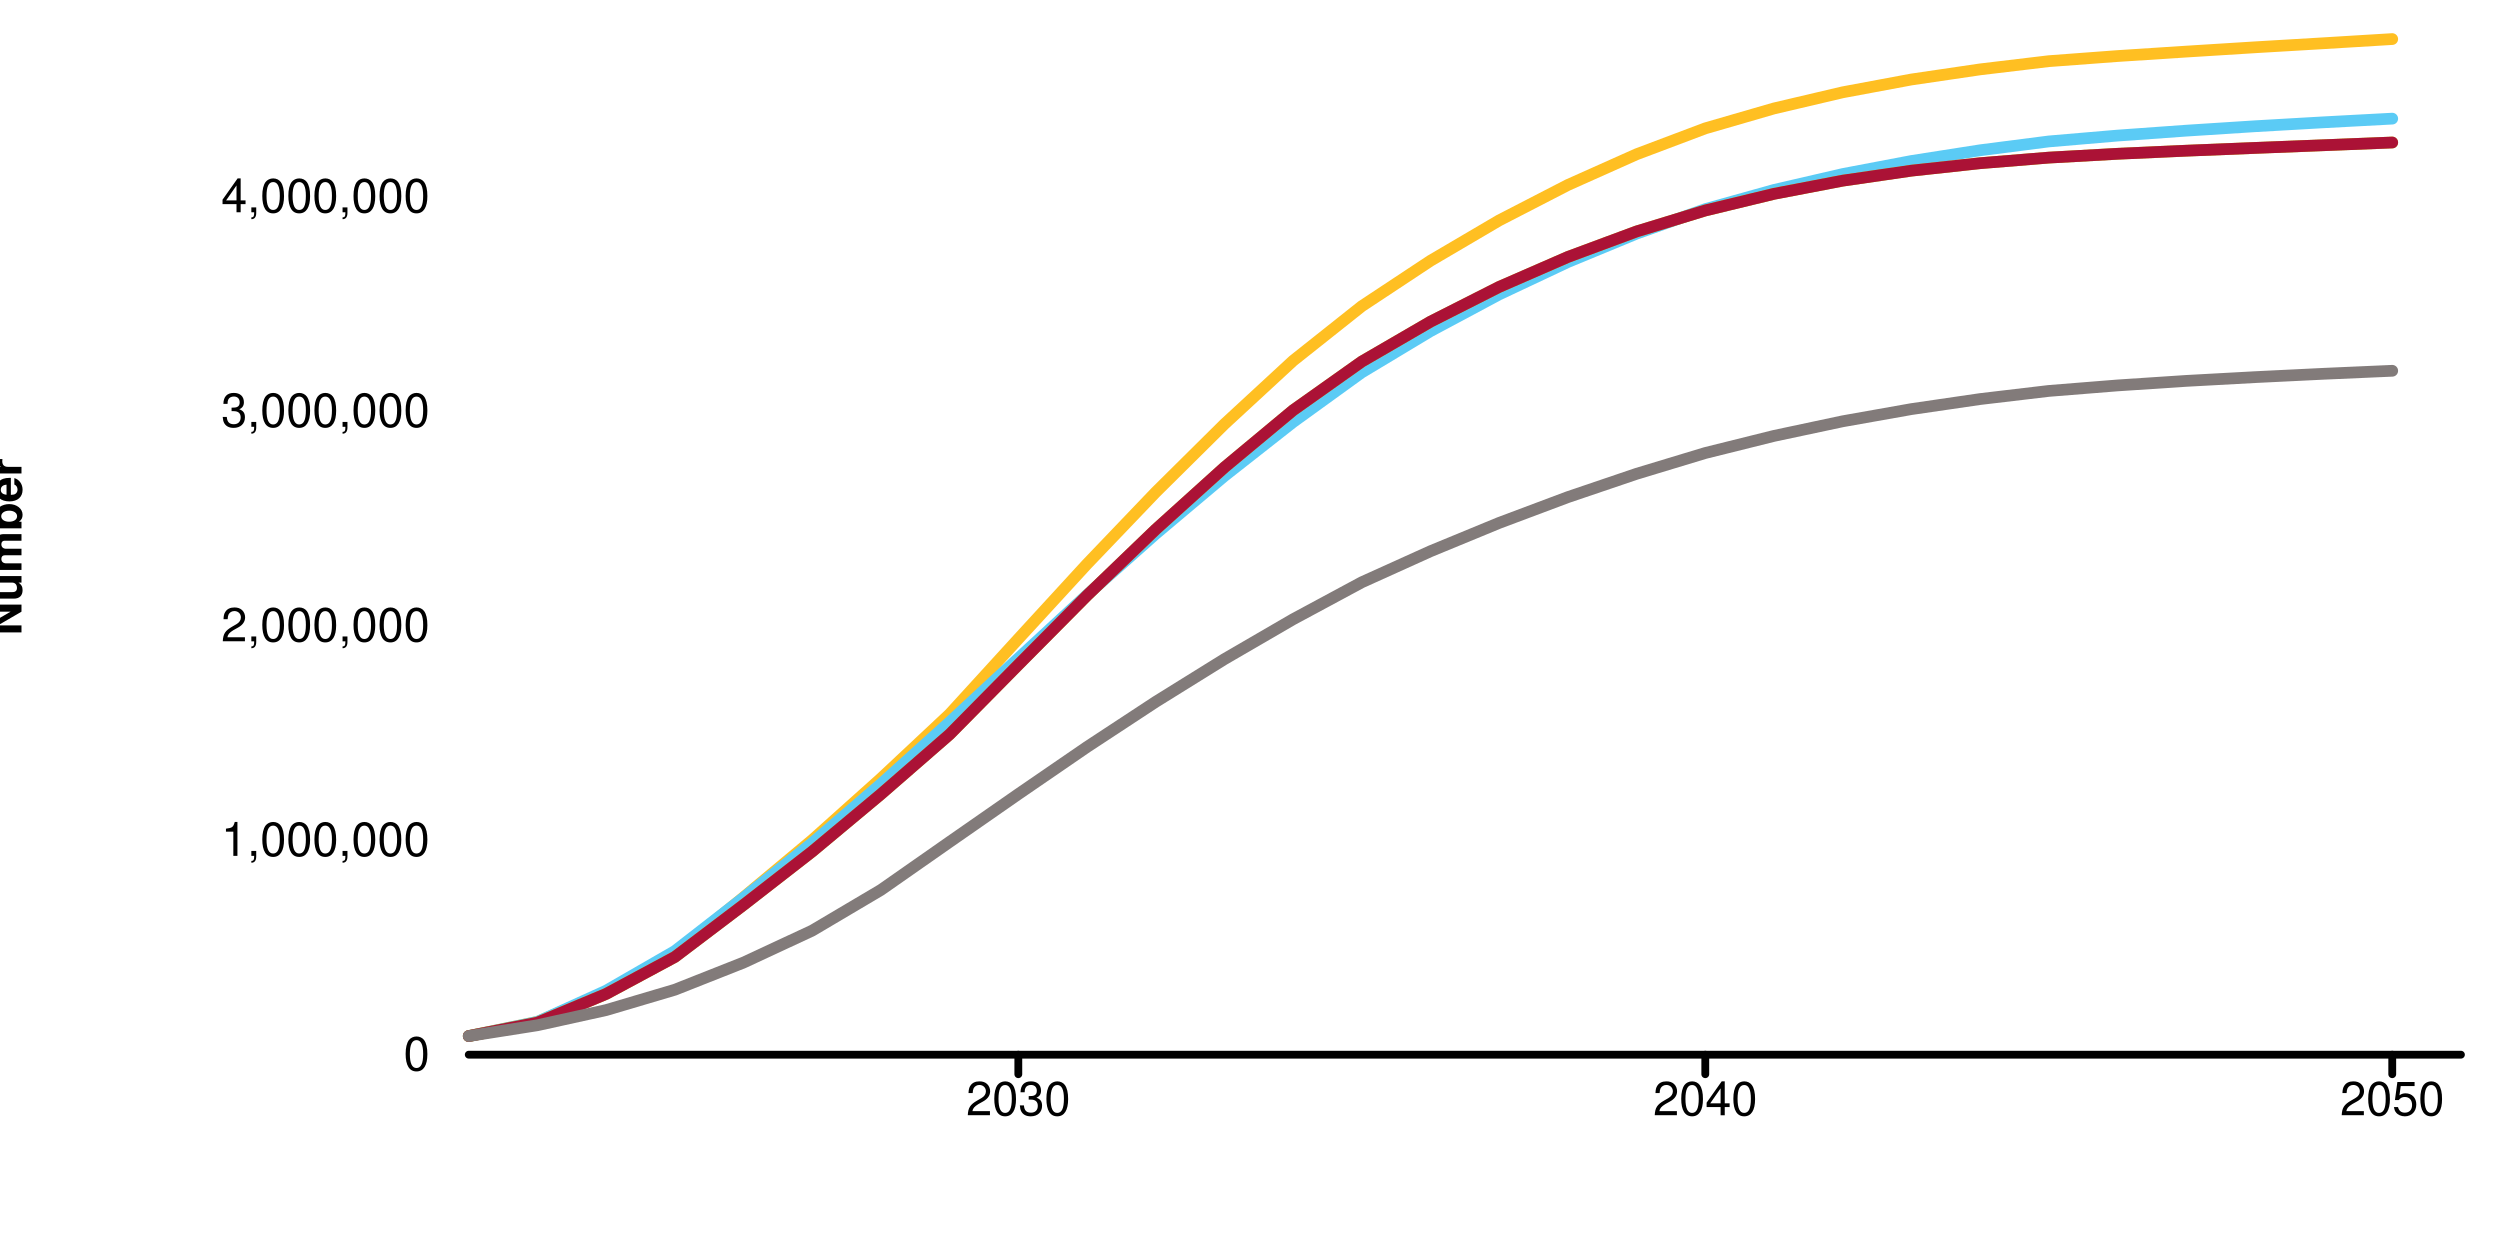
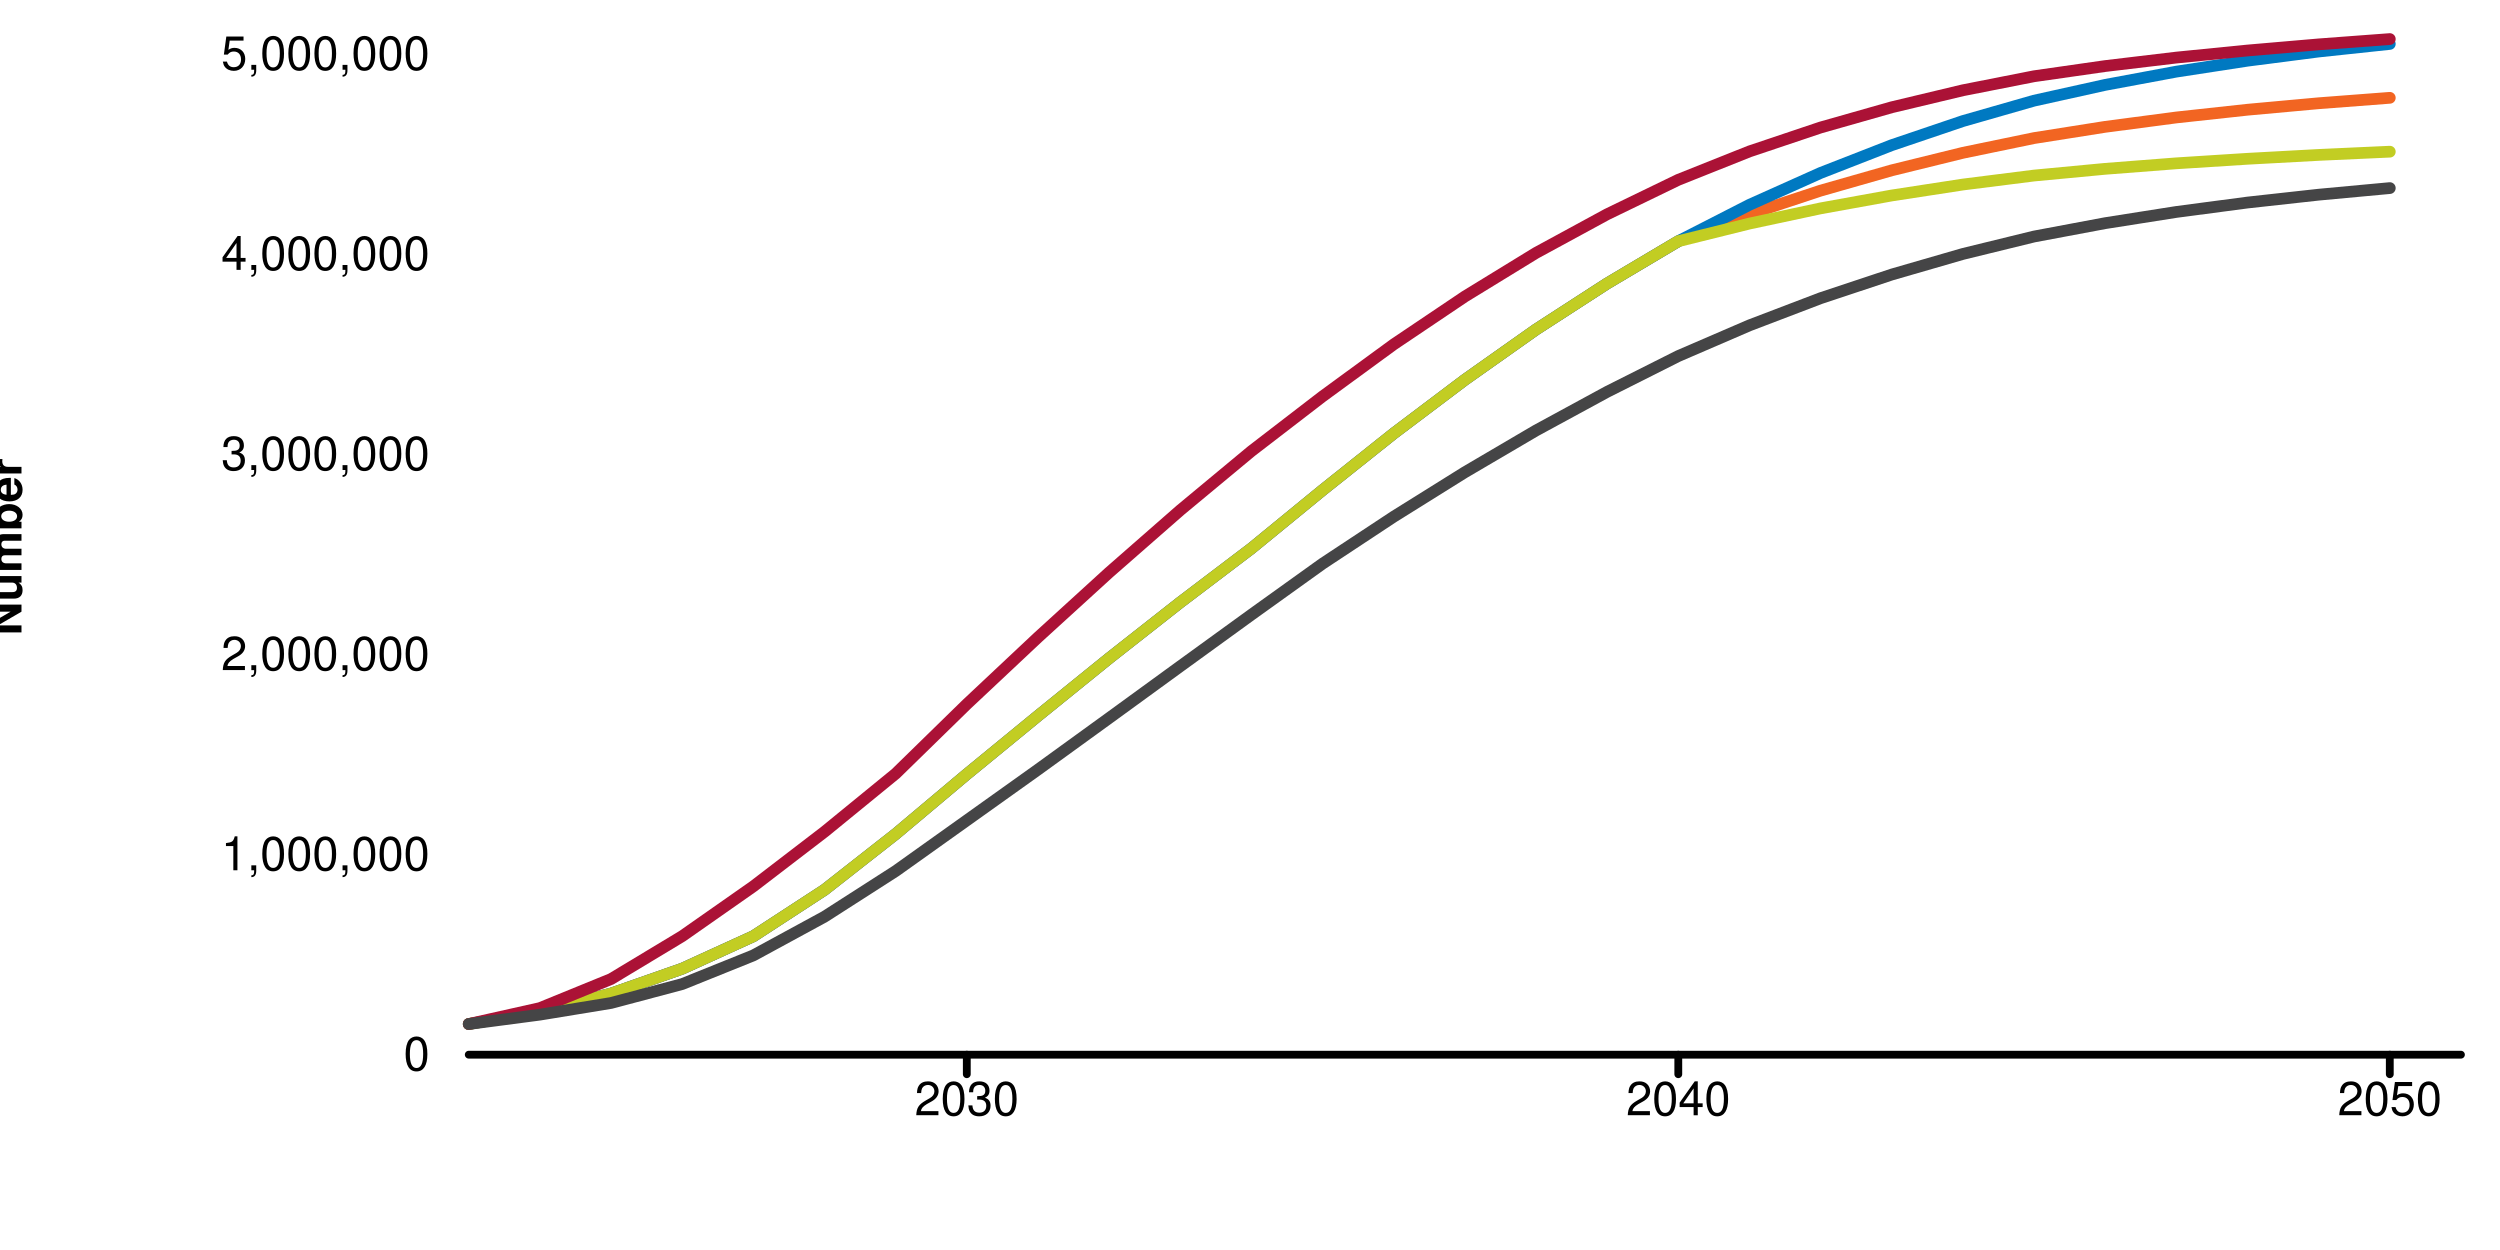
<svg xmlns="http://www.w3.org/2000/svg" width="640" height="320" viewBox="0 0 640 320" style="overflow:display" preserveAspectRatio="xMinYMin meet" overflow="visible">
  <defs>
    <style>
	.data-series path.line { fill-opacity: 0; }
	.data-series path.line.dotted { stroke-dasharray: 12 20 }
	.data-series circle { display: none; }
	.data-series:hover path.line, .data-series.on path.line { stroke-width: 5; }
	.data-series:hover circle, .data-series.on circle { display: inline; }
	.data-series circle:hover, .data-series circle.on { r: 6px!important; fill: black; }
	.grid { font-family: "Helvetica Neue",Helvetica,Arial,"Lucida Grande",sans-serif; }
	.grid line { stroke: rgb(0,0,0); stroke-width: 2; stroke-linecap: round; }
	.grid.grid-x text { text-anchor: middle; dominant-baseline: hanging; transform: translateY(10px); }
	.grid.grid-y text { text-anchor: end; dominant-baseline: middle; transform: translateX(-10px); }
	</style>
  </defs>
  <g class="grid grid-y">
    <line x1="120" y1="270" x2="630" y2="270" data-left="120" />
    <text x="120" y="270" text-anchor="end">0</text>
-     <text x="120" y="215.084" text-anchor="end">1,000,000</text>
-     <text x="120" y="160.168" text-anchor="end">2,000,000</text>
-     <text x="120" y="105.252" text-anchor="end">3,000,000</text>
-     <text x="120" y="50.336" text-anchor="end">4,000,000</text>
+     <text x="120" y="218.77" text-anchor="end">1,000,000</text>
+     <text x="120" y="167.54" text-anchor="end">2,000,000</text>
+     <text x="120" y="116.31" text-anchor="end">3,000,000</text>
+     <text x="120" y="65.08" text-anchor="end">4,000,000</text>
+     <text x="120" y="13.85" text-anchor="end">5,000,000</text>
    <text style="text-anchor:middle;dominant-baseline:hanging;font-weight:bold;transform: translateY(140px) rotate(-90deg);">Number</text>
  </g>
  <g class="grid grid-x">
-     <line class="tick" x1="260.69" y1="270" x2="260.69" y2="275" />
-     <text x="260.69" y="270" text-anchor="middle">2030</text>
-     <line class="tick" x1="436.552" y1="270" x2="436.552" y2="275" />
-     <text x="436.552" y="270" text-anchor="middle">2040</text>
-     <line class="tick" x1="612.414" y1="270" x2="612.414" y2="275" />
-     <text x="612.414" y="270" text-anchor="middle">2050</text>
+     <line class="tick" x1="247.5" y1="270" x2="247.5" y2="275" />
+     <text x="247.5" y="270" text-anchor="middle">2030</text>
+     <line class="tick" x1="429.643" y1="270" x2="429.643" y2="275" />
+     <text x="429.643" y="270" text-anchor="middle">2040</text>
+     <line class="tick" x1="611.786" y1="270" x2="611.786" y2="275" />
+     <text x="611.786" y="270" text-anchor="middle">2050</text>
    <text style="text-anchor:middle;dominant-baseline:hanging;font-weight:bold;transform: translateY(140px) rotate(-90deg);" />
  </g>
-   <g data-scenario="consumer-transformation" class="data-series">
-     <path d="M 120.00,265.23L 137.59,261.60L 155.17,253.97L 172.76,244.02L 190.34,229.71L 207.93,215.04L 225.52,199.29L 243.10,182.82L 260.69,163.55L 278.28,144.39L 295.86,126.01L 313.45,108.58L 331.03,92.35L 348.62,78.38L 366.21,66.75L 383.79,56.42L 401.38,47.35L 418.97,39.49L 436.55,32.86L 454.14,27.76L 471.72,23.63L 489.31,20.35L 506.90,17.76L 524.48,15.66L 542.07,14.35L 559.66,13.21L 577.24,12.11L 594.83,11.07L 612.41,10.00" id="Consumer Transformation" class="line" stroke="#FFBF22" stroke-width="3" stroke-linecap="round" />
-     <circle cx="120.00" cy="265.23" data-y="86795" data-x="2022" r="4" fill="#FFBF22" />
-     <circle cx="137.59" cy="261.60" data-y="153049" data-x="2023" r="4" fill="#FFBF22" />
-     <circle cx="155.17" cy="253.97" data-y="291878" data-x="2024" r="4" fill="#FFBF22" />
-     <circle cx="172.76" cy="244.02" data-y="472997" data-x="2025" r="4" fill="#FFBF22" />
-     <circle cx="190.34" cy="229.71" data-y="733675" data-x="2026" r="4" fill="#FFBF22" />
-     <circle cx="207.93" cy="215.04" data-y="1000837" data-x="2027" r="4" fill="#FFBF22" />
-     <circle cx="225.52" cy="199.29" data-y="1287530" data-x="2028" r="4" fill="#FFBF22" />
-     <circle cx="243.10" cy="182.82" data-y="1587474" data-x="2029" r="4" fill="#FFBF22" />
-     <circle cx="260.69" cy="163.55" data-y="1938473" data-x="2030" r="4" fill="#FFBF22" />
-     <circle cx="278.28" cy="144.39" data-y="2287355" data-x="2031" r="4" fill="#FFBF22" />
-     <circle cx="295.86" cy="126.01" data-y="2622073" data-x="2032" r="4" fill="#FFBF22" />
-     <circle cx="313.45" cy="108.58" data-y="2939315" data-x="2033" r="4" fill="#FFBF22" />
-     <circle cx="331.03" cy="92.35" data-y="3234856" data-x="2034" r="4" fill="#FFBF22" />
-     <circle cx="348.62" cy="78.38" data-y="3489277" data-x="2035" r="4" fill="#FFBF22" />
-     <circle cx="366.21" cy="66.75" data-y="3701156" data-x="2036" r="4" fill="#FFBF22" />
-     <circle cx="383.79" cy="56.42" data-y="3889277" data-x="2037" r="4" fill="#FFBF22" />
-     <circle cx="401.38" cy="47.35" data-y="4054326" data-x="2038" r="4" fill="#FFBF22" />
-     <circle cx="418.97" cy="39.49" data-y="4197444" data-x="2039" r="4" fill="#FFBF22" />
-     <circle cx="436.55" cy="32.86" data-y="4318289" data-x="2040" r="4" fill="#FFBF22" />
-     <circle cx="454.14" cy="27.76" data-y="4411151" data-x="2041" r="4" fill="#FFBF22" />
-     <circle cx="471.72" cy="23.63" data-y="4486308" data-x="2042" r="4" fill="#FFBF22" />
-     <circle cx="489.31" cy="20.35" data-y="4546045" data-x="2043" r="4" fill="#FFBF22" />
-     <circle cx="506.90" cy="17.76" data-y="4593218" data-x="2044" r="4" fill="#FFBF22" />
-     <circle cx="524.48" cy="15.66" data-y="4631368" data-x="2045" r="4" fill="#FFBF22" />
-     <circle cx="542.07" cy="14.35" data-y="4655354" data-x="2046" r="4" fill="#FFBF22" />
-     <circle cx="559.66" cy="13.21" data-y="4676142" data-x="2047" r="4" fill="#FFBF22" />
-     <circle cx="577.24" cy="12.11" data-y="4696131" data-x="2048" r="4" fill="#FFBF22" />
-     <circle cx="594.83" cy="11.07" data-y="4715092" data-x="2049" r="4" fill="#FFBF22" />
-     <circle cx="612.41" cy="10.00" data-y="4734509" data-x="2050" r="4" fill="#FFBF22" />
+   <g data-scenario="electric-engagement" class="data-series">
+     <path d="M 120.00,262.15L 138.21,259.00L 156.43,254.36L 174.64,247.98L 192.86,239.67L 211.07,227.80L 229.29,213.51L 247.50,198.20L 265.71,183.27L 283.93,168.52L 302.14,154.21L 320.36,140.39L 338.57,125.48L 356.79,110.96L 375.00,97.23L 393.21,84.36L 411.43,72.57L 429.64,61.75L 447.86,54.83L 466.07,48.80L 484.29,43.60L 502.50,39.12L 520.71,35.35L 538.93,32.47L 557.14,30.07L 575.36,28.09L 593.57,26.43L 611.79,25.04" id="Electric Engagement" class="line" stroke="#F26522" stroke-width="3" stroke-linecap="round" />
+     <circle cx="120.00" cy="262.15" data-y="153318" data-x="2023" r="4" fill="#F26522" />
+     <circle cx="138.21" cy="259.00" data-y="214646" data-x="2024" r="4" fill="#F26522" />
+     <circle cx="156.43" cy="254.36" data-y="305265" data-x="2025" r="4" fill="#F26522" />
+     <circle cx="174.64" cy="247.98" data-y="429877" data-x="2026" r="4" fill="#F26522" />
+     <circle cx="192.86" cy="239.67" data-y="592111" data-x="2027" r="4" fill="#F26522" />
+     <circle cx="211.07" cy="227.80" data-y="823823" data-x="2028" r="4" fill="#F26522" />
+     <circle cx="229.29" cy="213.51" data-y="1102746" data-x="2029" r="4" fill="#F26522" />
+     <circle cx="247.50" cy="198.20" data-y="1401426" data-x="2030" r="4" fill="#F26522" />
+     <circle cx="265.71" cy="183.27" data-y="1692952" data-x="2031" r="4" fill="#F26522" />
+     <circle cx="283.93" cy="168.52" data-y="1980784" data-x="2032" r="4" fill="#F26522" />
+     <circle cx="302.14" cy="154.21" data-y="2260174" data-x="2033" r="4" fill="#F26522" />
+     <circle cx="320.36" cy="140.39" data-y="2529934" data-x="2034" r="4" fill="#F26522" />
+     <circle cx="338.57" cy="125.48" data-y="2821060" data-x="2035" r="4" fill="#F26522" />
+     <circle cx="356.79" cy="110.96" data-y="3104471" data-x="2036" r="4" fill="#F26522" />
+     <circle cx="375.00" cy="97.23" data-y="3372408" data-x="2037" r="4" fill="#F26522" />
+     <circle cx="393.21" cy="84.36" data-y="3623689" data-x="2038" r="4" fill="#F26522" />
+     <circle cx="411.43" cy="72.57" data-y="3853701" data-x="2039" r="4" fill="#F26522" />
+     <circle cx="429.64" cy="61.75" data-y="4064963" data-x="2040" r="4" fill="#F26522" />
+     <circle cx="447.86" cy="54.83" data-y="4200089" data-x="2041" r="4" fill="#F26522" />
+     <circle cx="466.07" cy="48.80" data-y="4317680" data-x="2042" r="4" fill="#F26522" />
+     <circle cx="484.29" cy="43.60" data-y="4419258" data-x="2043" r="4" fill="#F26522" />
+     <circle cx="502.50" cy="39.12" data-y="4506781" data-x="2044" r="4" fill="#F26522" />
+     <circle cx="520.71" cy="35.35" data-y="4580279" data-x="2045" r="4" fill="#F26522" />
+     <circle cx="538.93" cy="32.47" data-y="4636448" data-x="2046" r="4" fill="#F26522" />
+     <circle cx="557.14" cy="30.07" data-y="4683300" data-x="2047" r="4" fill="#F26522" />
+     <circle cx="575.36" cy="28.09" data-y="4721947" data-x="2048" r="4" fill="#F26522" />
+     <circle cx="593.57" cy="26.43" data-y="4754513" data-x="2049" r="4" fill="#F26522" />
+     <circle cx="611.79" cy="25.04" data-y="4781607" data-x="2050" r="4" fill="#F26522" />
  </g>
-   <g data-scenario="system-transformation" class="data-series">
-     <path d="M 120.00,265.23L 137.59,261.59L 155.17,253.61L 172.76,243.47L 190.34,229.82L 207.93,215.79L 225.52,200.70L 243.10,184.86L 260.69,168.53L 278.28,152.29L 295.86,136.67L 313.45,121.86L 331.03,108.05L 348.62,95.33L 366.21,84.76L 383.79,75.36L 401.38,67.07L 418.97,59.80L 436.55,53.54L 454.14,48.63L 471.72,44.56L 489.31,41.22L 506.90,38.47L 524.48,36.21L 542.07,34.71L 559.66,33.45L 577.24,32.32L 594.83,31.31L 612.41,30.37" id="System Transformation" class="line" stroke="#5BCBF5" stroke-width="3" stroke-linecap="round" />
-     <circle cx="120.00" cy="265.23" data-y="86795" data-x="2022" r="4" fill="#5BCBF5" />
-     <circle cx="137.59" cy="261.59" data-y="153129" data-x="2023" r="4" fill="#5BCBF5" />
-     <circle cx="155.17" cy="253.61" data-y="298536" data-x="2024" r="4" fill="#5BCBF5" />
-     <circle cx="172.76" cy="243.47" data-y="483066" data-x="2025" r="4" fill="#5BCBF5" />
-     <circle cx="190.34" cy="229.82" data-y="731753" data-x="2026" r="4" fill="#5BCBF5" />
-     <circle cx="207.93" cy="215.79" data-y="987150" data-x="2027" r="4" fill="#5BCBF5" />
-     <circle cx="225.52" cy="200.70" data-y="1261965" data-x="2028" r="4" fill="#5BCBF5" />
-     <circle cx="243.10" cy="184.86" data-y="1550371" data-x="2029" r="4" fill="#5BCBF5" />
-     <circle cx="260.69" cy="168.53" data-y="1847688" data-x="2030" r="4" fill="#5BCBF5" />
-     <circle cx="278.28" cy="152.29" data-y="2143384" data-x="2031" r="4" fill="#5BCBF5" />
-     <circle cx="295.86" cy="136.67" data-y="2427887" data-x="2032" r="4" fill="#5BCBF5" />
-     <circle cx="313.45" cy="121.86" data-y="2697655" data-x="2033" r="4" fill="#5BCBF5" />
-     <circle cx="331.03" cy="108.05" data-y="2949034" data-x="2034" r="4" fill="#5BCBF5" />
-     <circle cx="348.62" cy="95.33" data-y="3180653" data-x="2035" r="4" fill="#5BCBF5" />
-     <circle cx="366.21" cy="84.76" data-y="3373114" data-x="2036" r="4" fill="#5BCBF5" />
-     <circle cx="383.79" cy="75.36" data-y="3544331" data-x="2037" r="4" fill="#5BCBF5" />
-     <circle cx="401.38" cy="67.07" data-y="3695330" data-x="2038" r="4" fill="#5BCBF5" />
-     <circle cx="418.97" cy="59.80" data-y="3827598" data-x="2039" r="4" fill="#5BCBF5" />
-     <circle cx="436.55" cy="53.54" data-y="3941590" data-x="2040" r="4" fill="#5BCBF5" />
-     <circle cx="454.14" cy="48.63" data-y="4031025" data-x="2041" r="4" fill="#5BCBF5" />
-     <circle cx="471.72" cy="44.56" data-y="4105154" data-x="2042" r="4" fill="#5BCBF5" />
-     <circle cx="489.31" cy="41.22" data-y="4166033" data-x="2043" r="4" fill="#5BCBF5" />
-     <circle cx="506.90" cy="38.47" data-y="4216062" data-x="2044" r="4" fill="#5BCBF5" />
-     <circle cx="524.48" cy="36.21" data-y="4257296" data-x="2045" r="4" fill="#5BCBF5" />
-     <circle cx="542.07" cy="34.71" data-y="4284594" data-x="2046" r="4" fill="#5BCBF5" />
-     <circle cx="559.66" cy="33.45" data-y="4307438" data-x="2047" r="4" fill="#5BCBF5" />
-     <circle cx="577.24" cy="32.32" data-y="4327998" data-x="2048" r="4" fill="#5BCBF5" />
-     <circle cx="594.83" cy="31.31" data-y="4346502" data-x="2049" r="4" fill="#5BCBF5" />
-     <circle cx="612.41" cy="30.37" data-y="4363521" data-x="2050" r="4" fill="#5BCBF5" />
+   <g data-scenario="hydrogen-evolution" class="data-series">
+     <path d="M 120.00,262.15L 138.21,259.00L 156.43,254.36L 174.64,247.98L 192.86,239.67L 211.07,227.80L 229.29,213.51L 247.50,198.20L 265.71,183.27L 283.93,168.52L 302.14,154.21L 320.36,140.39L 338.57,125.48L 356.79,110.96L 375.00,97.23L 393.21,84.36L 411.43,72.57L 429.64,61.75L 447.86,52.43L 466.07,44.27L 484.29,37.16L 502.50,30.99L 520.71,25.77L 538.93,21.73L 557.14,18.34L 575.36,15.54L 593.57,13.19L 611.79,11.25" id="Hydrogen Evolution" class="line" stroke="#0079C1" stroke-width="3" stroke-linecap="round" />
+     <circle cx="120.00" cy="262.15" data-y="153318" data-x="2023" r="4" fill="#0079C1" />
+     <circle cx="138.21" cy="259.00" data-y="214646" data-x="2024" r="4" fill="#0079C1" />
+     <circle cx="156.43" cy="254.36" data-y="305265" data-x="2025" r="4" fill="#0079C1" />
+     <circle cx="174.64" cy="247.98" data-y="429877" data-x="2026" r="4" fill="#0079C1" />
+     <circle cx="192.86" cy="239.67" data-y="592111" data-x="2027" r="4" fill="#0079C1" />
+     <circle cx="211.07" cy="227.80" data-y="823823" data-x="2028" r="4" fill="#0079C1" />
+     <circle cx="229.29" cy="213.51" data-y="1102746" data-x="2029" r="4" fill="#0079C1" />
+     <circle cx="247.50" cy="198.20" data-y="1401426" data-x="2030" r="4" fill="#0079C1" />
+     <circle cx="265.71" cy="183.27" data-y="1692952" data-x="2031" r="4" fill="#0079C1" />
+     <circle cx="283.93" cy="168.52" data-y="1980784" data-x="2032" r="4" fill="#0079C1" />
+     <circle cx="302.14" cy="154.21" data-y="2260174" data-x="2033" r="4" fill="#0079C1" />
+     <circle cx="320.36" cy="140.39" data-y="2529934" data-x="2034" r="4" fill="#0079C1" />
+     <circle cx="338.57" cy="125.48" data-y="2821060" data-x="2035" r="4" fill="#0079C1" />
+     <circle cx="356.79" cy="110.96" data-y="3104471" data-x="2036" r="4" fill="#0079C1" />
+     <circle cx="375.00" cy="97.23" data-y="3372408" data-x="2037" r="4" fill="#0079C1" />
+     <circle cx="393.21" cy="84.36" data-y="3623689" data-x="2038" r="4" fill="#0079C1" />
+     <circle cx="411.43" cy="72.57" data-y="3853701" data-x="2039" r="4" fill="#0079C1" />
+     <circle cx="429.64" cy="61.75" data-y="4064963" data-x="2040" r="4" fill="#0079C1" />
+     <circle cx="447.86" cy="52.43" data-y="4246885" data-x="2041" r="4" fill="#0079C1" />
+     <circle cx="466.07" cy="44.27" data-y="4406242" data-x="2042" r="4" fill="#0079C1" />
+     <circle cx="484.29" cy="37.16" data-y="4544987" data-x="2043" r="4" fill="#0079C1" />
+     <circle cx="502.50" cy="30.99" data-y="4665378" data-x="2044" r="4" fill="#0079C1" />
+     <circle cx="520.71" cy="25.77" data-y="4767398" data-x="2045" r="4" fill="#0079C1" />
+     <circle cx="538.93" cy="21.73" data-y="4846250" data-x="2046" r="4" fill="#0079C1" />
+     <circle cx="557.14" cy="18.34" data-y="4912320" data-x="2047" r="4" fill="#0079C1" />
+     <circle cx="575.36" cy="15.54" data-y="4966953" data-x="2048" r="4" fill="#0079C1" />
+     <circle cx="593.57" cy="13.19" data-y="5012818" data-x="2049" r="4" fill="#0079C1" />
+     <circle cx="611.79" cy="11.25" data-y="5050825" data-x="2050" r="4" fill="#0079C1" />
  </g>
-   <g data-scenario="leading-the-way" class="data-series">
-     <path d="M 120.00,265.23L 137.59,261.80L 155.17,254.44L 172.76,244.98L 190.34,231.66L 207.93,217.98L 225.52,203.30L 243.10,188.00L 260.69,170.18L 278.28,152.45L 295.86,135.54L 313.45,119.66L 331.03,105.03L 348.62,92.56L 366.21,82.35L 383.79,73.45L 401.38,65.78L 418.97,59.25L 436.55,53.88L 454.14,49.62L 471.72,46.25L 489.31,43.69L 506.90,41.78L 524.48,40.35L 542.07,39.37L 559.66,38.58L 577.24,37.87L 594.83,37.18L 612.41,36.48" id="Leading The Way" class="line" stroke="#C2CD23" stroke-width="3" stroke-linecap="round" />
-     <circle cx="120.00" cy="265.23" data-y="86795" data-x="2022" r="4" fill="#C2CD23" />
-     <circle cx="137.59" cy="261.80" data-y="149290" data-x="2023" r="4" fill="#C2CD23" />
-     <circle cx="155.17" cy="254.44" data-y="283327" data-x="2024" r="4" fill="#C2CD23" />
-     <circle cx="172.76" cy="244.98" data-y="455591" data-x="2025" r="4" fill="#C2CD23" />
-     <circle cx="190.34" cy="231.66" data-y="698142" data-x="2026" r="4" fill="#C2CD23" />
-     <circle cx="207.93" cy="217.98" data-y="947257" data-x="2027" r="4" fill="#C2CD23" />
-     <circle cx="225.52" cy="203.30" data-y="1214648" data-x="2028" r="4" fill="#C2CD23" />
-     <circle cx="243.10" cy="188.00" data-y="1493231" data-x="2029" r="4" fill="#C2CD23" />
-     <circle cx="260.69" cy="170.18" data-y="1817732" data-x="2030" r="4" fill="#C2CD23" />
-     <circle cx="278.28" cy="152.45" data-y="2140619" data-x="2031" r="4" fill="#C2CD23" />
-     <circle cx="295.86" cy="135.54" data-y="2448543" data-x="2032" r="4" fill="#C2CD23" />
-     <circle cx="313.45" cy="119.66" data-y="2737620" data-x="2033" r="4" fill="#C2CD23" />
-     <circle cx="331.03" cy="105.03" data-y="3004082" data-x="2034" r="4" fill="#C2CD23" />
-     <circle cx="348.62" cy="92.56" data-y="3231138" data-x="2035" r="4" fill="#C2CD23" />
-     <circle cx="366.21" cy="82.35" data-y="3416975" data-x="2036" r="4" fill="#C2CD23" />
-     <circle cx="383.79" cy="73.45" data-y="3579054" data-x="2037" r="4" fill="#C2CD23" />
-     <circle cx="401.38" cy="65.78" data-y="3718860" data-x="2038" r="4" fill="#C2CD23" />
-     <circle cx="418.97" cy="59.25" data-y="3837763" data-x="2039" r="4" fill="#C2CD23" />
-     <circle cx="436.55" cy="53.88" data-y="3935422" data-x="2040" r="4" fill="#C2CD23" />
-     <circle cx="454.14" cy="49.62" data-y="4013092" data-x="2041" r="4" fill="#C2CD23" />
-     <circle cx="471.72" cy="46.25" data-y="4074428" data-x="2042" r="4" fill="#C2CD23" />
-     <circle cx="489.31" cy="43.69" data-y="4121030" data-x="2043" r="4" fill="#C2CD23" />
-     <circle cx="506.90" cy="41.78" data-y="4155753" data-x="2044" r="4" fill="#C2CD23" />
-     <circle cx="524.48" cy="40.35" data-y="4181910" data-x="2045" r="4" fill="#C2CD23" />
-     <circle cx="542.07" cy="39.37" data-y="4199614" data-x="2046" r="4" fill="#C2CD23" />
-     <circle cx="559.66" cy="38.58" data-y="4214006" data-x="2047" r="4" fill="#C2CD23" />
-     <circle cx="577.24" cy="37.87" data-y="4227027" data-x="2048" r="4" fill="#C2CD23" />
-     <circle cx="594.83" cy="37.18" data-y="4239591" data-x="2049" r="4" fill="#C2CD23" />
-     <circle cx="612.41" cy="36.48" data-y="4252384" data-x="2050" r="4" fill="#C2CD23" />
+   <g data-scenario="holistic-transition" class="data-series">
+     <path d="M 120.00,262.15L 138.21,259.00L 156.43,254.36L 174.64,247.98L 192.86,239.67L 211.07,227.80L 229.29,213.51L 247.50,198.20L 265.71,183.27L 283.93,168.52L 302.14,154.21L 320.36,140.39L 338.57,125.48L 356.79,110.96L 375.00,97.23L 393.21,84.36L 411.43,72.57L 429.64,61.75L 447.86,57.23L 466.07,53.34L 484.29,50.04L 502.50,47.24L 520.71,44.94L 538.93,43.22L 557.14,41.81L 575.36,40.65L 593.57,39.66L 611.79,38.83" id="Holistic Transition" class="line" stroke="#C2CD23" stroke-width="3" stroke-linecap="round" />
+     <circle cx="120.00" cy="262.15" data-y="153318" data-x="2023" r="4" fill="#C2CD23" />
+     <circle cx="138.21" cy="259.00" data-y="214646" data-x="2024" r="4" fill="#C2CD23" />
+     <circle cx="156.43" cy="254.36" data-y="305265" data-x="2025" r="4" fill="#C2CD23" />
+     <circle cx="174.64" cy="247.98" data-y="429877" data-x="2026" r="4" fill="#C2CD23" />
+     <circle cx="192.86" cy="239.67" data-y="592111" data-x="2027" r="4" fill="#C2CD23" />
+     <circle cx="211.07" cy="227.80" data-y="823823" data-x="2028" r="4" fill="#C2CD23" />
+     <circle cx="229.29" cy="213.51" data-y="1102746" data-x="2029" r="4" fill="#C2CD23" />
+     <circle cx="247.50" cy="198.20" data-y="1401426" data-x="2030" r="4" fill="#C2CD23" />
+     <circle cx="265.71" cy="183.27" data-y="1692952" data-x="2031" r="4" fill="#C2CD23" />
+     <circle cx="283.93" cy="168.52" data-y="1980784" data-x="2032" r="4" fill="#C2CD23" />
+     <circle cx="302.14" cy="154.21" data-y="2260174" data-x="2033" r="4" fill="#C2CD23" />
+     <circle cx="320.36" cy="140.39" data-y="2529934" data-x="2034" r="4" fill="#C2CD23" />
+     <circle cx="338.57" cy="125.48" data-y="2821060" data-x="2035" r="4" fill="#C2CD23" />
+     <circle cx="356.79" cy="110.96" data-y="3104471" data-x="2036" r="4" fill="#C2CD23" />
+     <circle cx="375.00" cy="97.23" data-y="3372408" data-x="2037" r="4" fill="#C2CD23" />
+     <circle cx="393.21" cy="84.36" data-y="3623689" data-x="2038" r="4" fill="#C2CD23" />
+     <circle cx="411.43" cy="72.57" data-y="3853701" data-x="2039" r="4" fill="#C2CD23" />
+     <circle cx="429.64" cy="61.75" data-y="4064963" data-x="2040" r="4" fill="#C2CD23" />
+     <circle cx="447.86" cy="57.23" data-y="4153292" data-x="2041" r="4" fill="#C2CD23" />
+     <circle cx="466.07" cy="53.34" data-y="4229118" data-x="2042" r="4" fill="#C2CD23" />
+     <circle cx="484.29" cy="50.04" data-y="4293529" data-x="2043" r="4" fill="#C2CD23" />
+     <circle cx="502.50" cy="47.24" data-y="4348186" data-x="2044" r="4" fill="#C2CD23" />
+     <circle cx="520.71" cy="44.94" data-y="4393157" data-x="2045" r="4" fill="#C2CD23" />
+     <circle cx="538.93" cy="43.22" data-y="4426644" data-x="2046" r="4" fill="#C2CD23" />
+     <circle cx="557.14" cy="41.81" data-y="4454282" data-x="2047" r="4" fill="#C2CD23" />
+     <circle cx="575.36" cy="40.65" data-y="4476941" data-x="2048" r="4" fill="#C2CD23" />
+     <circle cx="593.57" cy="39.66" data-y="4496208" data-x="2049" r="4" fill="#C2CD23" />
+     <circle cx="611.79" cy="38.83" data-y="4512390" data-x="2050" r="4" fill="#C2CD23" />
  </g>
-   <g data-scenario="planning-scenario" class="data-series">
-     <path d="M 120.00,265.23L 137.59,261.80L 155.17,254.44L 172.76,244.98L 190.34,231.66L 207.93,217.98L 225.52,203.30L 243.10,188.00L 260.69,170.18L 278.28,152.45L 295.86,135.54L 313.45,119.66L 331.03,105.03L 348.62,92.56L 366.21,82.35L 383.79,73.45L 401.38,65.78L 418.97,59.25L 436.55,53.88L 454.14,49.62L 471.72,46.25L 489.31,43.69L 506.90,41.78L 524.48,40.35L 542.07,39.37L 559.66,38.58L 577.24,37.87L 594.83,37.18L 612.41,36.48" id="NPg Best View" class="line" stroke="#ab1236" stroke-width="3" stroke-linecap="round" />
-     <circle cx="120.00" cy="265.23" data-y="86795" data-x="2022" r="4" fill="#ab1236" />
-     <circle cx="137.59" cy="261.80" data-y="149290" data-x="2023" r="4" fill="#ab1236" />
-     <circle cx="155.17" cy="254.44" data-y="283327" data-x="2024" r="4" fill="#ab1236" />
-     <circle cx="172.76" cy="244.98" data-y="455591" data-x="2025" r="4" fill="#ab1236" />
-     <circle cx="190.34" cy="231.66" data-y="698142" data-x="2026" r="4" fill="#ab1236" />
-     <circle cx="207.93" cy="217.98" data-y="947257" data-x="2027" r="4" fill="#ab1236" />
-     <circle cx="225.52" cy="203.30" data-y="1214648" data-x="2028" r="4" fill="#ab1236" />
-     <circle cx="243.10" cy="188.00" data-y="1493231" data-x="2029" r="4" fill="#ab1236" />
-     <circle cx="260.69" cy="170.18" data-y="1817732" data-x="2030" r="4" fill="#ab1236" />
-     <circle cx="278.28" cy="152.45" data-y="2140619" data-x="2031" r="4" fill="#ab1236" />
-     <circle cx="295.86" cy="135.54" data-y="2448543" data-x="2032" r="4" fill="#ab1236" />
-     <circle cx="313.45" cy="119.66" data-y="2737620" data-x="2033" r="4" fill="#ab1236" />
-     <circle cx="331.03" cy="105.03" data-y="3004082" data-x="2034" r="4" fill="#ab1236" />
-     <circle cx="348.62" cy="92.56" data-y="3231138" data-x="2035" r="4" fill="#ab1236" />
-     <circle cx="366.21" cy="82.35" data-y="3416975" data-x="2036" r="4" fill="#ab1236" />
-     <circle cx="383.79" cy="73.45" data-y="3579054" data-x="2037" r="4" fill="#ab1236" />
-     <circle cx="401.38" cy="65.78" data-y="3718860" data-x="2038" r="4" fill="#ab1236" />
-     <circle cx="418.97" cy="59.25" data-y="3837763" data-x="2039" r="4" fill="#ab1236" />
-     <circle cx="436.55" cy="53.88" data-y="3935422" data-x="2040" r="4" fill="#ab1236" />
-     <circle cx="454.14" cy="49.62" data-y="4013092" data-x="2041" r="4" fill="#ab1236" />
-     <circle cx="471.72" cy="46.25" data-y="4074428" data-x="2042" r="4" fill="#ab1236" />
-     <circle cx="489.31" cy="43.69" data-y="4121030" data-x="2043" r="4" fill="#ab1236" />
-     <circle cx="506.90" cy="41.78" data-y="4155753" data-x="2044" r="4" fill="#ab1236" />
-     <circle cx="524.48" cy="40.35" data-y="4181910" data-x="2045" r="4" fill="#ab1236" />
-     <circle cx="542.07" cy="39.37" data-y="4199614" data-x="2046" r="4" fill="#ab1236" />
-     <circle cx="559.66" cy="38.58" data-y="4214006" data-x="2047" r="4" fill="#ab1236" />
-     <circle cx="577.24" cy="37.87" data-y="4227027" data-x="2048" r="4" fill="#ab1236" />
-     <circle cx="594.83" cy="37.18" data-y="4239591" data-x="2049" r="4" fill="#ab1236" />
-     <circle cx="612.41" cy="36.48" data-y="4252384" data-x="2050" r="4" fill="#ab1236" />
+   <g data-scenario="reference-scenario" class="data-series">
+     <path d="M 120.00,262.15L 138.21,258.07L 156.43,250.63L 174.64,239.66L 192.86,226.90L 211.07,212.94L 229.29,198.06L 247.50,180.27L 265.71,163.17L 283.93,146.56L 302.14,130.62L 320.36,115.49L 338.57,101.48L 356.79,88.16L 375.00,75.91L 393.21,64.75L 411.43,54.85L 429.64,46.03L 447.86,38.76L 466.07,32.64L 484.29,27.46L 502.50,23.11L 520.71,19.52L 538.93,16.91L 557.14,14.74L 575.36,12.93L 593.57,11.36L 611.79,10.00" id="NPg Reference Scenario" class="line" stroke="#ab1236" stroke-width="3" stroke-linecap="round" />
+     <circle cx="120.00" cy="262.15" data-y="153318" data-x="2023" r="4" fill="#ab1236" />
+     <circle cx="138.21" cy="258.07" data-y="232928" data-x="2024" r="4" fill="#ab1236" />
+     <circle cx="156.43" cy="250.63" data-y="378060" data-x="2025" r="4" fill="#ab1236" />
+     <circle cx="174.64" cy="239.66" data-y="592280" data-x="2026" r="4" fill="#ab1236" />
+     <circle cx="192.86" cy="226.90" data-y="841285" data-x="2027" r="4" fill="#ab1236" />
+     <circle cx="211.07" cy="212.94" data-y="1113833" data-x="2028" r="4" fill="#ab1236" />
+     <circle cx="229.29" cy="198.06" data-y="1404309" data-x="2029" r="4" fill="#ab1236" />
+     <circle cx="247.50" cy="180.27" data-y="1751455" data-x="2030" r="4" fill="#ab1236" />
+     <circle cx="265.71" cy="163.17" data-y="2085300" data-x="2031" r="4" fill="#ab1236" />
+     <circle cx="283.93" cy="146.56" data-y="2409491" data-x="2032" r="4" fill="#ab1236" />
+     <circle cx="302.14" cy="130.62" data-y="2720667" data-x="2033" r="4" fill="#ab1236" />
+     <circle cx="320.36" cy="115.49" data-y="3016036" data-x="2034" r="4" fill="#ab1236" />
+     <circle cx="338.57" cy="101.48" data-y="3289444" data-x="2035" r="4" fill="#ab1236" />
+     <circle cx="356.79" cy="88.16" data-y="3549426" data-x="2036" r="4" fill="#ab1236" />
+     <circle cx="375.00" cy="75.91" data-y="3788681" data-x="2037" r="4" fill="#ab1236" />
+     <circle cx="393.21" cy="64.75" data-y="4006483" data-x="2038" r="4" fill="#ab1236" />
+     <circle cx="411.43" cy="54.85" data-y="4199720" data-x="2039" r="4" fill="#ab1236" />
+     <circle cx="429.64" cy="46.03" data-y="4371931" data-x="2040" r="4" fill="#ab1236" />
+     <circle cx="447.86" cy="38.76" data-y="4513660" data-x="2041" r="4" fill="#ab1236" />
+     <circle cx="466.07" cy="32.64" data-y="4633301" data-x="2042" r="4" fill="#ab1236" />
+     <circle cx="484.29" cy="27.46" data-y="4734280" data-x="2043" r="4" fill="#ab1236" />
+     <circle cx="502.50" cy="23.11" data-y="4819305" data-x="2044" r="4" fill="#ab1236" />
+     <circle cx="520.71" cy="19.52" data-y="4889392" data-x="2045" r="4" fill="#ab1236" />
+     <circle cx="538.93" cy="16.91" data-y="4940205" data-x="2046" r="4" fill="#ab1236" />
+     <circle cx="557.14" cy="14.74" data-y="4982563" data-x="2047" r="4" fill="#ab1236" />
+     <circle cx="575.36" cy="12.93" data-y="5017940" data-x="2048" r="4" fill="#ab1236" />
+     <circle cx="593.57" cy="11.36" data-y="5048518" data-x="2049" r="4" fill="#ab1236" />
+     <circle cx="611.79" cy="10.00" data-y="5075143" data-x="2050" r="4" fill="#ab1236" />
  </g>
-   <g data-scenario="falling-short" class="data-series">
-     <path d="M 120.00,265.23L 137.59,262.46L 155.17,258.58L 172.76,253.37L 190.34,246.42L 207.93,238.23L 225.52,227.82L 243.10,215.53L 260.69,203.29L 278.28,191.22L 295.86,179.67L 313.45,168.74L 331.03,158.53L 348.62,149.06L 366.21,141.11L 383.79,133.86L 401.38,127.26L 418.97,121.29L 436.55,115.97L 454.14,111.59L 471.72,107.85L 489.31,104.73L 506.90,102.16L 524.48,100.08L 542.07,98.67L 559.66,97.51L 577.24,96.55L 594.83,95.69L 612.41,94.92" id="Falling Short" class="line" stroke="#827B7A" stroke-width="3" stroke-linecap="round" />
-     <circle cx="120.00" cy="265.23" data-y="86795" data-x="2022" r="4" fill="#827B7A" />
-     <circle cx="137.59" cy="262.46" data-y="137218" data-x="2023" r="4" fill="#827B7A" />
-     <circle cx="155.17" cy="258.58" data-y="207919" data-x="2024" r="4" fill="#827B7A" />
-     <circle cx="172.76" cy="253.37" data-y="302845" data-x="2025" r="4" fill="#827B7A" />
-     <circle cx="190.34" cy="246.42" data-y="429311" data-x="2026" r="4" fill="#827B7A" />
-     <circle cx="207.93" cy="238.23" data-y="578584" data-x="2027" r="4" fill="#827B7A" />
-     <circle cx="225.52" cy="227.82" data-y="768010" data-x="2028" r="4" fill="#827B7A" />
-     <circle cx="243.10" cy="215.53" data-y="991882" data-x="2029" r="4" fill="#827B7A" />
-     <circle cx="260.69" cy="203.29" data-y="1214726" data-x="2030" r="4" fill="#827B7A" />
-     <circle cx="278.28" cy="191.22" data-y="1434570" data-x="2031" r="4" fill="#827B7A" />
-     <circle cx="295.86" cy="179.67" data-y="1644820" data-x="2032" r="4" fill="#827B7A" />
-     <circle cx="313.45" cy="168.74" data-y="1843876" data-x="2033" r="4" fill="#827B7A" />
-     <circle cx="331.03" cy="158.53" data-y="2029797" data-x="2034" r="4" fill="#827B7A" />
-     <circle cx="348.62" cy="149.06" data-y="2202354" data-x="2035" r="4" fill="#827B7A" />
-     <circle cx="366.21" cy="141.11" data-y="2347071" data-x="2036" r="4" fill="#827B7A" />
-     <circle cx="383.79" cy="133.86" data-y="2479110" data-x="2037" r="4" fill="#827B7A" />
-     <circle cx="401.38" cy="127.26" data-y="2599270" data-x="2038" r="4" fill="#827B7A" />
-     <circle cx="418.97" cy="121.29" data-y="2708008" data-x="2039" r="4" fill="#827B7A" />
-     <circle cx="436.55" cy="115.97" data-y="2804867" data-x="2040" r="4" fill="#827B7A" />
-     <circle cx="454.14" cy="111.59" data-y="2884593" data-x="2041" r="4" fill="#827B7A" />
-     <circle cx="471.72" cy="107.85" data-y="2952783" data-x="2042" r="4" fill="#827B7A" />
-     <circle cx="489.31" cy="104.73" data-y="3009550" data-x="2043" r="4" fill="#827B7A" />
-     <circle cx="506.90" cy="102.16" data-y="3056381" data-x="2044" r="4" fill="#827B7A" />
-     <circle cx="524.48" cy="100.08" data-y="3094188" data-x="2045" r="4" fill="#827B7A" />
-     <circle cx="542.07" cy="98.67" data-y="3119887" data-x="2046" r="4" fill="#827B7A" />
-     <circle cx="559.66" cy="97.51" data-y="3140904" data-x="2047" r="4" fill="#827B7A" />
-     <circle cx="577.24" cy="96.55" data-y="3158494" data-x="2048" r="4" fill="#827B7A" />
-     <circle cx="594.83" cy="95.69" data-y="3174142" data-x="2049" r="4" fill="#827B7A" />
-     <circle cx="612.41" cy="94.92" data-y="3188191" data-x="2050" r="4" fill="#827B7A" />
+   <g data-scenario="counterfactual" class="data-series">
+     <path d="M 120.00,262.15L 138.21,259.75L 156.43,256.76L 174.64,251.92L 192.86,244.58L 211.07,234.68L 229.29,222.99L 247.50,210.01L 265.71,197.02L 283.93,183.82L 302.14,170.57L 320.36,157.36L 338.57,144.30L 356.79,132.27L 375.00,120.90L 393.21,110.21L 411.43,100.31L 429.64,91.15L 447.86,83.29L 466.07,76.34L 484.29,70.28L 502.50,65.01L 520.71,60.55L 538.93,57.13L 557.14,54.26L 575.36,51.85L 593.57,49.84L 611.79,48.15" id="Counterfactual" class="line" stroke="#454546" stroke-width="3" stroke-linecap="round" />
+     <circle cx="120.00" cy="262.15" data-y="153318" data-x="2023" r="4" fill="#454546" />
+     <circle cx="138.21" cy="259.75" data-y="199998" data-x="2024" r="4" fill="#454546" />
+     <circle cx="156.43" cy="256.76" data-y="258365" data-x="2025" r="4" fill="#454546" />
+     <circle cx="174.64" cy="251.92" data-y="352923" data-x="2026" r="4" fill="#454546" />
+     <circle cx="192.86" cy="244.58" data-y="496105" data-x="2027" r="4" fill="#454546" />
+     <circle cx="211.07" cy="234.68" data-y="689395" data-x="2028" r="4" fill="#454546" />
+     <circle cx="229.29" cy="222.99" data-y="917668" data-x="2029" r="4" fill="#454546" />
+     <circle cx="247.50" cy="210.01" data-y="1170968" data-x="2030" r="4" fill="#454546" />
+     <circle cx="265.71" cy="197.02" data-y="1424562" data-x="2031" r="4" fill="#454546" />
+     <circle cx="283.93" cy="183.82" data-y="1682280" data-x="2032" r="4" fill="#454546" />
+     <circle cx="302.14" cy="170.57" data-y="1940796" data-x="2033" r="4" fill="#454546" />
+     <circle cx="320.36" cy="157.36" data-y="2198788" data-x="2034" r="4" fill="#454546" />
+     <circle cx="338.57" cy="144.30" data-y="2453674" data-x="2035" r="4" fill="#454546" />
+     <circle cx="356.79" cy="132.27" data-y="2688475" data-x="2036" r="4" fill="#454546" />
+     <circle cx="375.00" cy="120.90" data-y="2910458" data-x="2037" r="4" fill="#454546" />
+     <circle cx="393.21" cy="110.21" data-y="3119118" data-x="2038" r="4" fill="#454546" />
+     <circle cx="411.43" cy="100.31" data-y="3312357" data-x="2039" r="4" fill="#454546" />
+     <circle cx="429.64" cy="91.15" data-y="3491118" data-x="2040" r="4" fill="#454546" />
+     <circle cx="447.86" cy="83.29" data-y="3644567" data-x="2041" r="4" fill="#454546" />
+     <circle cx="466.07" cy="76.34" data-y="3780146" data-x="2042" r="4" fill="#454546" />
+     <circle cx="484.29" cy="70.28" data-y="3898538" data-x="2043" r="4" fill="#454546" />
+     <circle cx="502.50" cy="65.01" data-y="4001265" data-x="2044" r="4" fill="#454546" />
+     <circle cx="520.71" cy="60.55" data-y="4088324" data-x="2045" r="4" fill="#454546" />
+     <circle cx="538.93" cy="57.13" data-y="4155261" data-x="2046" r="4" fill="#454546" />
+     <circle cx="557.14" cy="54.26" data-y="4211191" data-x="2047" r="4" fill="#454546" />
+     <circle cx="575.36" cy="51.85" data-y="4258233" data-x="2048" r="4" fill="#454546" />
+     <circle cx="593.57" cy="49.84" data-y="4297504" data-x="2049" r="4" fill="#454546" />
+     <circle cx="611.79" cy="48.15" data-y="4330477" data-x="2050" r="4" fill="#454546" />
  </g>
</svg>
